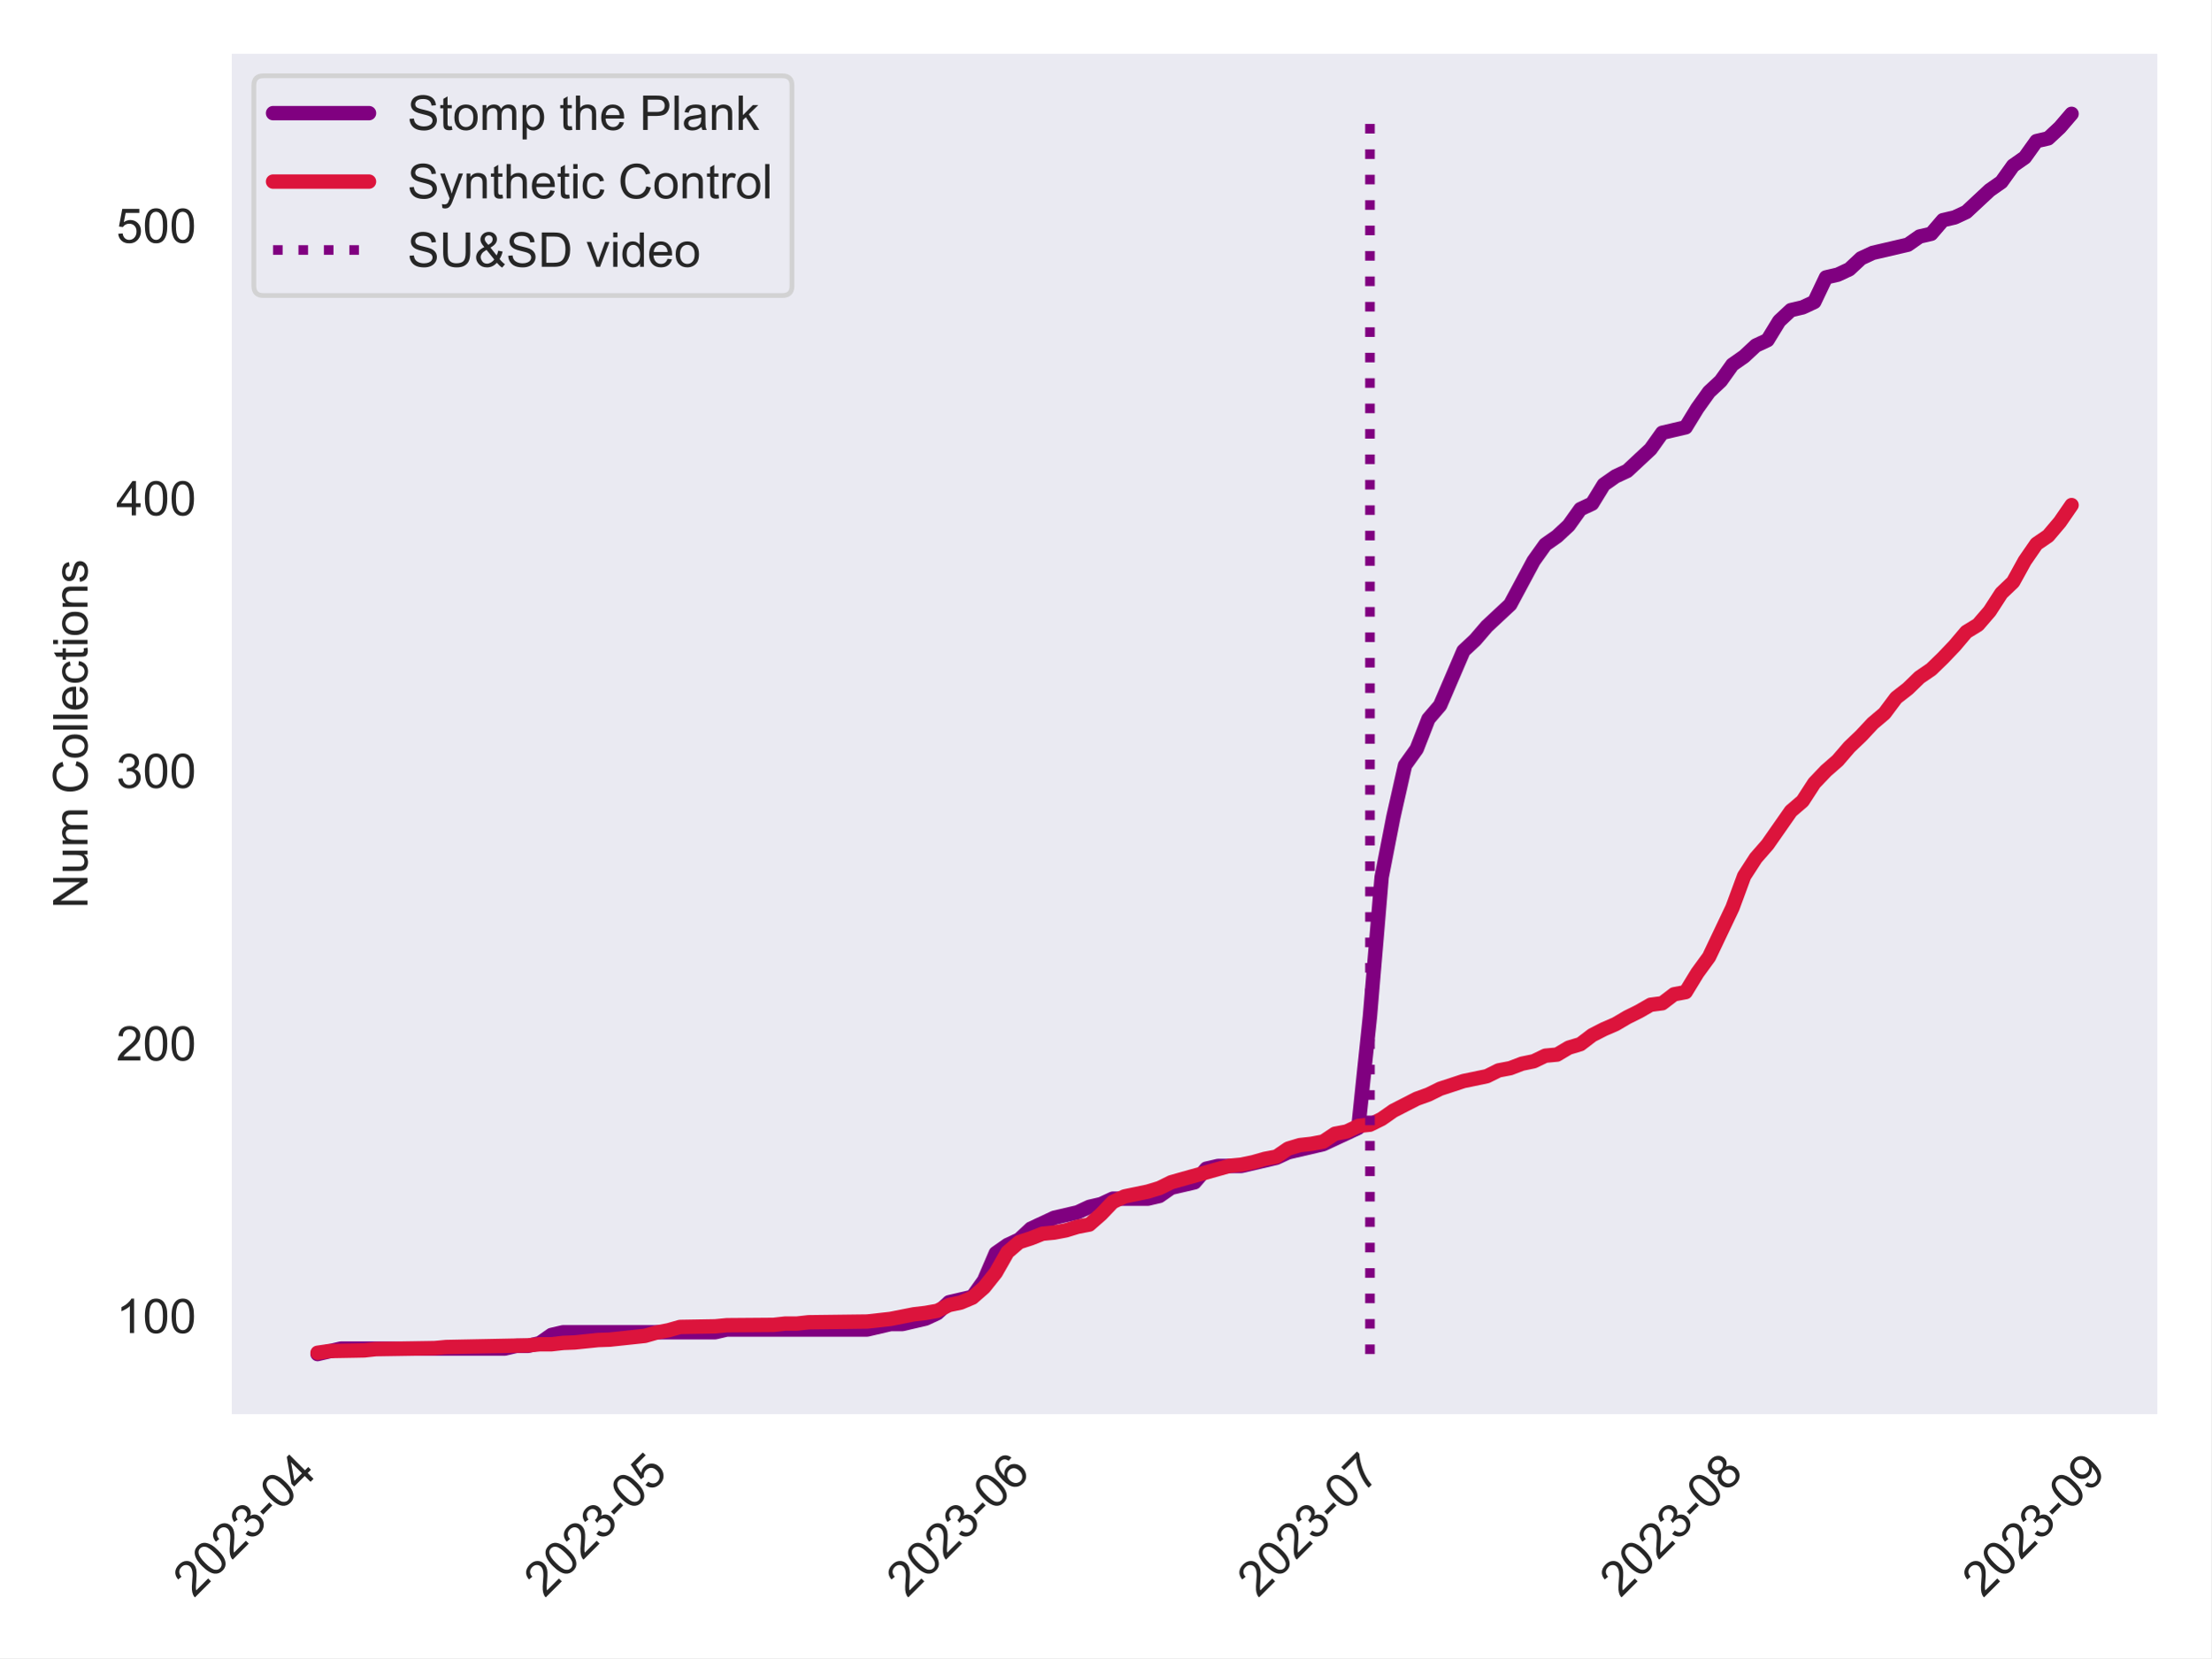
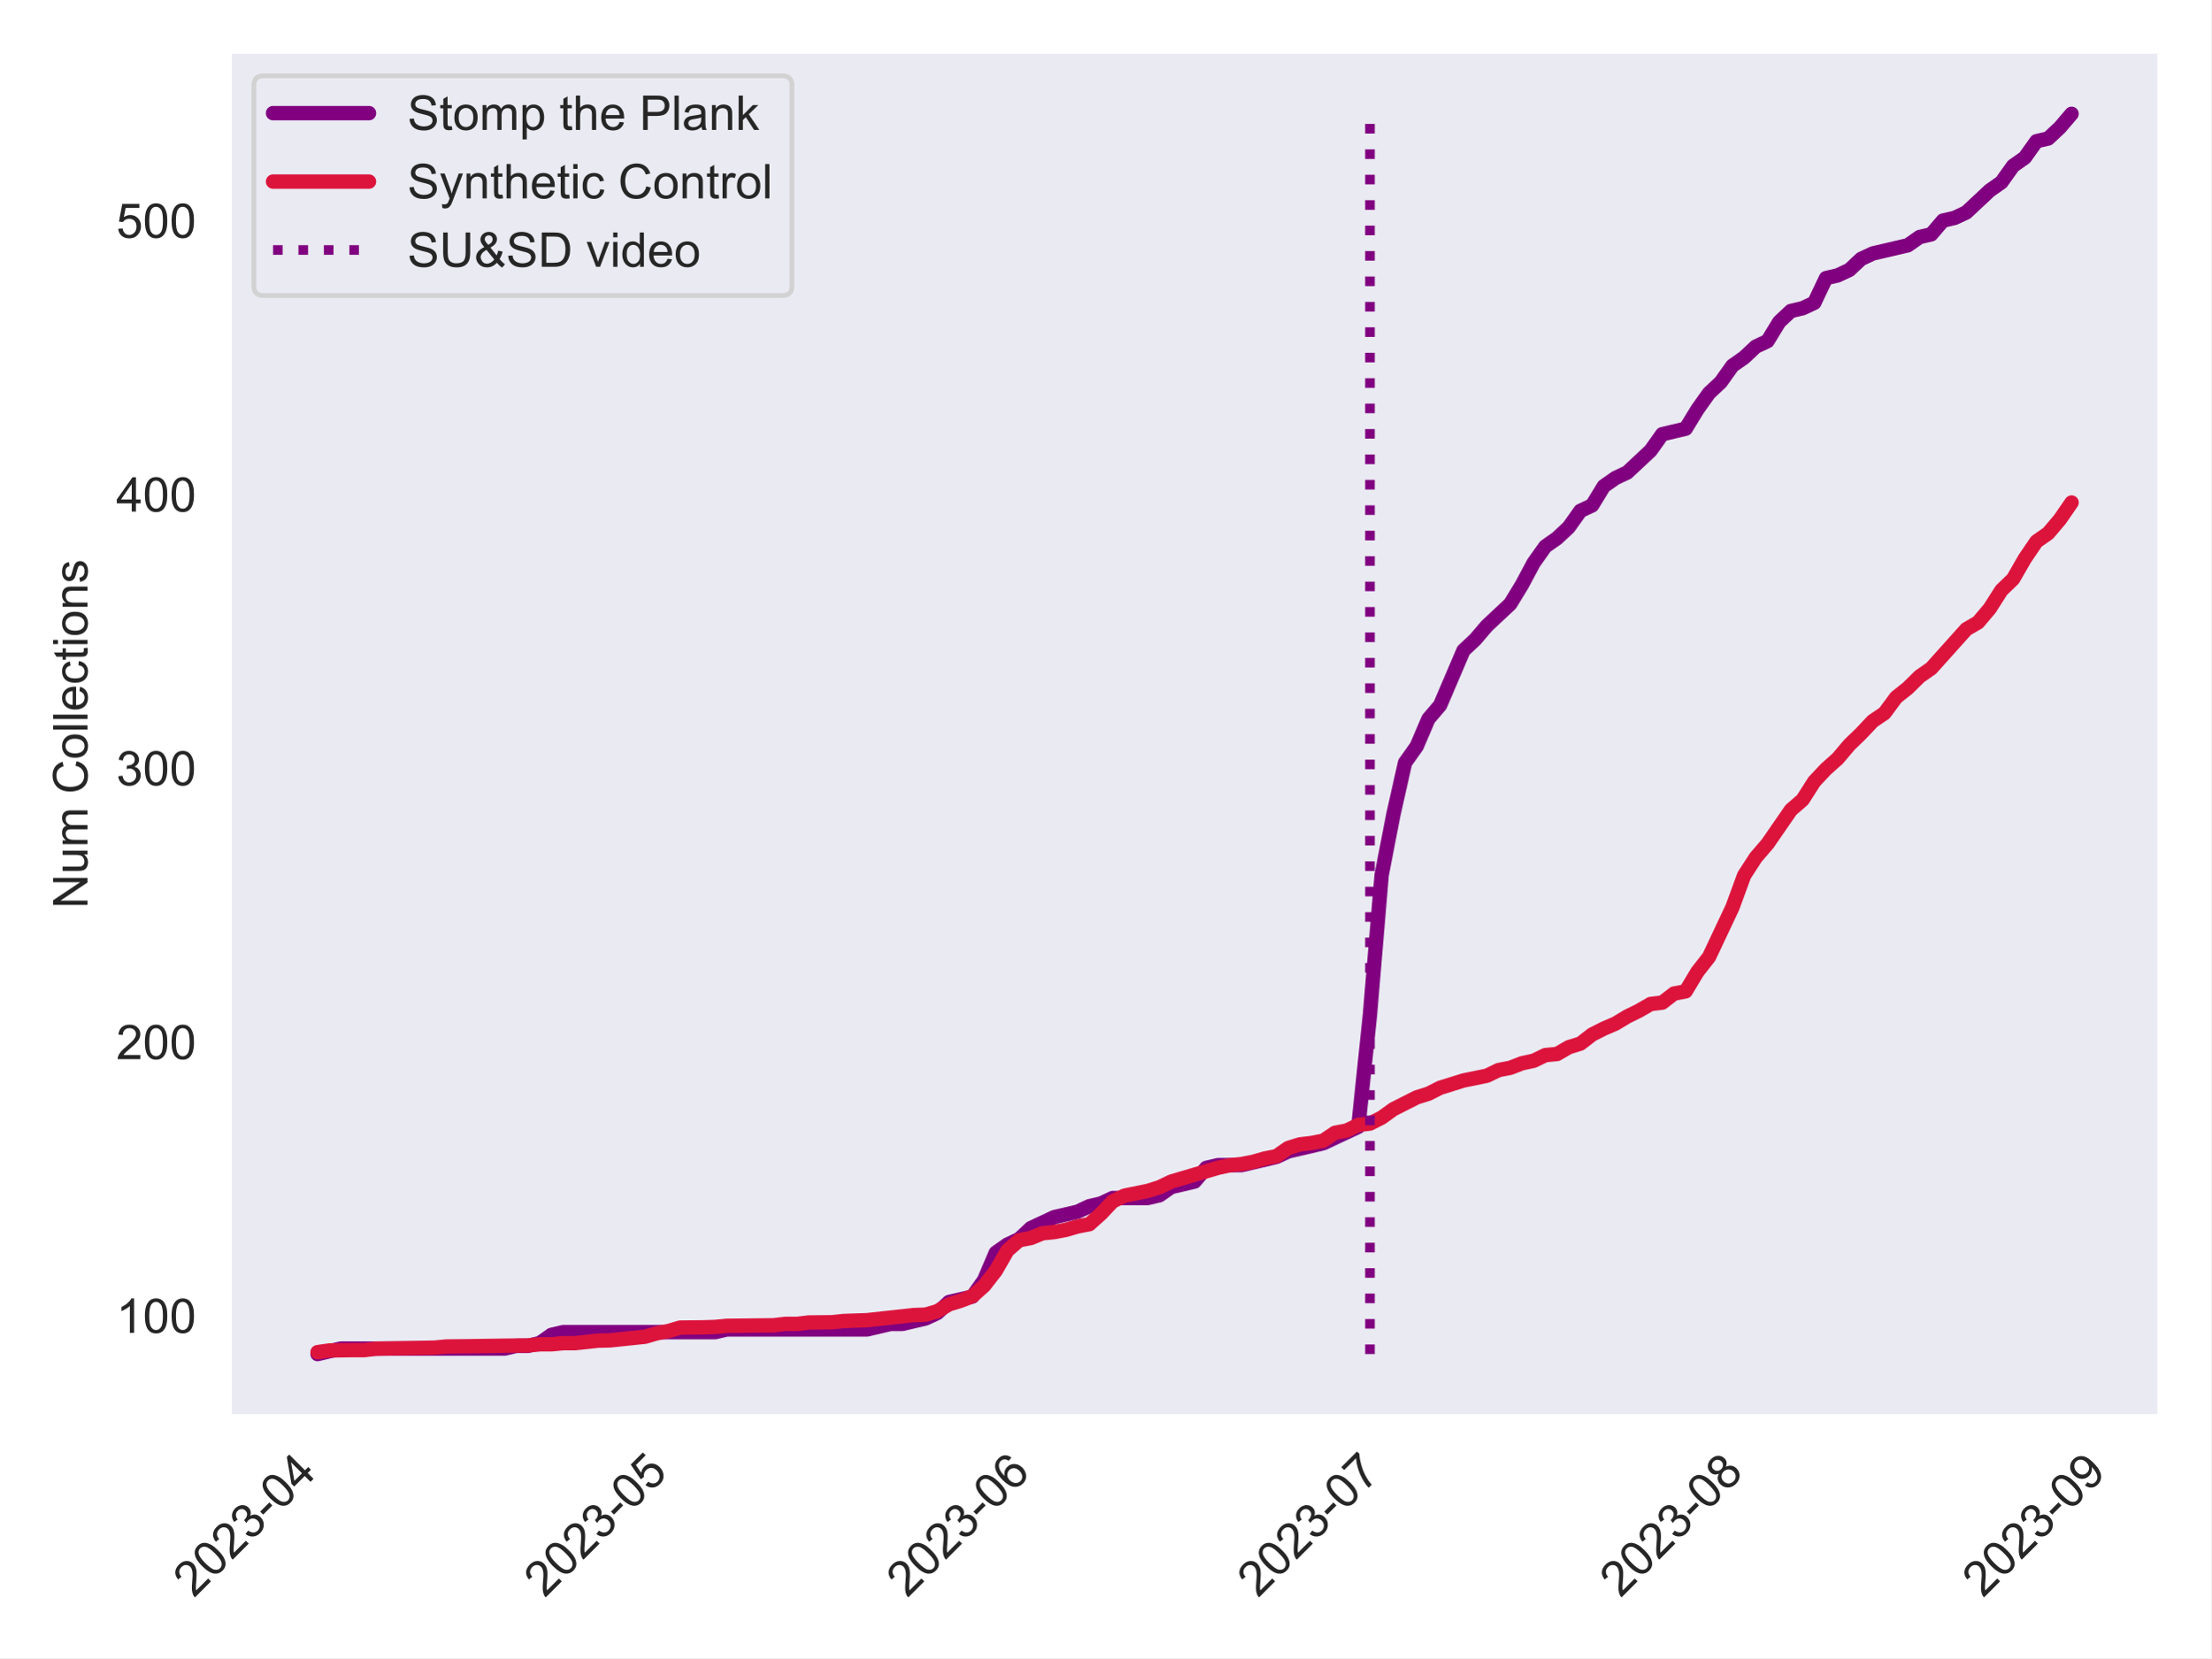
<svg xmlns="http://www.w3.org/2000/svg" xmlns:xlink="http://www.w3.org/1999/xlink" width="460.8pt" height="345.6pt" viewBox="0 0 460.8 345.6" version="1.1">
  <defs>
    <style type="text/css">*{stroke-linejoin: round; stroke-linecap: butt}</style>
  </defs>
  <g id="figure_1">
    <g id="patch_1">
      <path d="M 0 345.6  L 460.8 345.6  L 460.8 0  L 0 0  z " style="fill: #ffffff" />
    </g>
    <g id="axes_1">
      <g id="patch_2">
        <path d="M 47.9 295.153  L 450 295.153  L 450 10.8  L 47.9 10.8  z " style="fill: #eaeaf2" />
      </g>
      <g id="matplotlib.axis_1">
        <g id="xtick_1">
          <g id="text_1">
            <g style="fill: #262626" transform="translate(40.40968 333.1617) rotate(-45) scale(0.1 -0.1)">
              <defs>
                <path id="ArialMT-32" d="M 3222 541  L 3222 0  L 194 0  Q 188 203 259 391  Q 375 700 629 1000  Q 884 1300 1366 1694  Q 2113 2306 2375 2664  Q 2638 3022 2638 3341  Q 2638 3675 2398 3904  Q 2159 4134 1775 4134  Q 1369 4134 1125 3890  Q 881 3647 878 3216  L 300 3275  Q 359 3922 746 4261  Q 1134 4600 1788 4600  Q 2447 4600 2831 4234  Q 3216 3869 3216 3328  Q 3216 3053 3103 2787  Q 2991 2522 2730 2228  Q 2469 1934 1863 1422  Q 1356 997 1212 845  Q 1069 694 975 541  L 3222 541  z " transform="scale(0.015625)" />
                <path id="ArialMT-30" d="M 266 2259  Q 266 3072 433 3567  Q 600 4063 929 4331  Q 1259 4600 1759 4600  Q 2128 4600 2406 4451  Q 2684 4303 2865 4023  Q 3047 3744 3150 3342  Q 3253 2941 3253 2259  Q 3253 1453 3087 958  Q 2922 463 2592 192  Q 2263 -78 1759 -78  Q 1097 -78 719 397  Q 266 969 266 2259  z M 844 2259  Q 844 1131 1108 757  Q 1372 384 1759 384  Q 2147 384 2411 759  Q 2675 1134 2675 2259  Q 2675 3391 2411 3762  Q 2147 4134 1753 4134  Q 1366 4134 1134 3806  Q 844 3388 844 2259  z " transform="scale(0.015625)" />
                <path id="ArialMT-33" d="M 269 1209  L 831 1284  Q 928 806 1161 595  Q 1394 384 1728 384  Q 2125 384 2398 659  Q 2672 934 2672 1341  Q 2672 1728 2419 1979  Q 2166 2231 1775 2231  Q 1616 2231 1378 2169  L 1441 2663  Q 1497 2656 1531 2656  Q 1891 2656 2178 2843  Q 2466 3031 2466 3422  Q 2466 3731 2256 3934  Q 2047 4138 1716 4138  Q 1388 4138 1169 3931  Q 950 3725 888 3313  L 325 3413  Q 428 3978 793 4289  Q 1159 4600 1703 4600  Q 2078 4600 2393 4439  Q 2709 4278 2876 4000  Q 3044 3722 3044 3409  Q 3044 3113 2884 2869  Q 2725 2625 2413 2481  Q 2819 2388 3044 2092  Q 3269 1797 3269 1353  Q 3269 753 2831 336  Q 2394 -81 1725 -81  Q 1122 -81 723 278  Q 325 638 269 1209  z " transform="scale(0.015625)" />
                <path id="ArialMT-2d" d="M 203 1375  L 203 1941  L 1931 1941  L 1931 1375  L 203 1375  z " transform="scale(0.015625)" />
                <path id="ArialMT-34" d="M 2069 0  L 2069 1097  L 81 1097  L 81 1613  L 2172 4581  L 2631 4581  L 2631 1613  L 3250 1613  L 3250 1097  L 2631 1097  L 2631 0  L 2069 0  z M 2069 1613  L 2069 3678  L 634 1613  L 2069 1613  z " transform="scale(0.015625)" />
              </defs>
              <use xlink:href="#ArialMT-32" />
              <use xlink:href="#ArialMT-30" x="55.615" />
              <use xlink:href="#ArialMT-32" x="111.23" />
              <use xlink:href="#ArialMT-33" x="166.846" />
              <use xlink:href="#ArialMT-2d" x="222.461" />
              <use xlink:href="#ArialMT-30" x="255.762" />
              <use xlink:href="#ArialMT-34" x="311.377" />
            </g>
          </g>
        </g>
        <g id="xtick_2">
          <g id="text_2">
            <g style="fill: #262626" transform="translate(113.5188 333.1617) rotate(-45) scale(0.1 -0.1)">
              <defs>
                <path id="ArialMT-35" d="M 266 1200  L 856 1250  Q 922 819 1161 601  Q 1400 384 1738 384  Q 2144 384 2425 690  Q 2706 997 2706 1503  Q 2706 1984 2436 2262  Q 2166 2541 1728 2541  Q 1456 2541 1237 2417  Q 1019 2294 894 2097  L 366 2166  L 809 4519  L 3088 4519  L 3088 3981  L 1259 3981  L 1013 2750  Q 1425 3038 1878 3038  Q 2478 3038 2890 2622  Q 3303 2206 3303 1553  Q 3303 931 2941 478  Q 2500 -78 1738 -78  Q 1113 -78 717 272  Q 322 622 266 1200  z " transform="scale(0.015625)" />
              </defs>
              <use xlink:href="#ArialMT-32" />
              <use xlink:href="#ArialMT-30" x="55.615" />
              <use xlink:href="#ArialMT-32" x="111.23" />
              <use xlink:href="#ArialMT-33" x="166.846" />
              <use xlink:href="#ArialMT-2d" x="222.461" />
              <use xlink:href="#ArialMT-30" x="255.762" />
              <use xlink:href="#ArialMT-35" x="311.377" />
            </g>
          </g>
        </g>
        <g id="xtick_3">
          <g id="text_3">
            <g style="fill: #262626" transform="translate(189.0648 333.1617) rotate(-45) scale(0.1 -0.1)">
              <defs>
                <path id="ArialMT-36" d="M 3184 3459  L 2625 3416  Q 2550 3747 2413 3897  Q 2184 4138 1850 4138  Q 1581 4138 1378 3988  Q 1113 3794 959 3422  Q 806 3050 800 2363  Q 1003 2672 1297 2822  Q 1591 2972 1913 2972  Q 2475 2972 2870 2558  Q 3266 2144 3266 1488  Q 3266 1056 3080 686  Q 2894 316 2569 119  Q 2244 -78 1831 -78  Q 1128 -78 684 439  Q 241 956 241 2144  Q 241 3472 731 4075  Q 1159 4600 1884 4600  Q 2425 4600 2770 4297  Q 3116 3994 3184 3459  z M 888 1484  Q 888 1194 1011 928  Q 1134 663 1356 523  Q 1578 384 1822 384  Q 2178 384 2434 671  Q 2691 959 2691 1453  Q 2691 1928 2437 2201  Q 2184 2475 1800 2475  Q 1419 2475 1153 2201  Q 888 1928 888 1484  z " transform="scale(0.015625)" />
              </defs>
              <use xlink:href="#ArialMT-32" />
              <use xlink:href="#ArialMT-30" x="55.615" />
              <use xlink:href="#ArialMT-32" x="111.23" />
              <use xlink:href="#ArialMT-33" x="166.846" />
              <use xlink:href="#ArialMT-2d" x="222.461" />
              <use xlink:href="#ArialMT-30" x="255.762" />
              <use xlink:href="#ArialMT-36" x="311.377" />
            </g>
          </g>
        </g>
        <g id="xtick_4">
          <g id="text_4">
            <g style="fill: #262626" transform="translate(262.1739 333.1617) rotate(-45) scale(0.1 -0.1)">
              <defs>
                <path id="ArialMT-37" d="M 303 3981  L 303 4522  L 3269 4522  L 3269 4084  Q 2831 3619 2401 2847  Q 1972 2075 1738 1259  Q 1569 684 1522 0  L 944 0  Q 953 541 1156 1306  Q 1359 2072 1739 2783  Q 2119 3494 2547 3981  L 303 3981  z " transform="scale(0.015625)" />
              </defs>
              <use xlink:href="#ArialMT-32" />
              <use xlink:href="#ArialMT-30" x="55.615" />
              <use xlink:href="#ArialMT-32" x="111.23" />
              <use xlink:href="#ArialMT-33" x="166.846" />
              <use xlink:href="#ArialMT-2d" x="222.461" />
              <use xlink:href="#ArialMT-30" x="255.762" />
              <use xlink:href="#ArialMT-37" x="311.377" />
            </g>
          </g>
        </g>
        <g id="xtick_5">
          <g id="text_5">
            <g style="fill: #262626" transform="translate(337.72 333.1617) rotate(-45) scale(0.1 -0.1)">
              <defs>
                <path id="ArialMT-38" d="M 1131 2484  Q 781 2613 612 2850  Q 444 3088 444 3419  Q 444 3919 803 4259  Q 1163 4600 1759 4600  Q 2359 4600 2725 4251  Q 3091 3903 3091 3403  Q 3091 3084 2923 2848  Q 2756 2613 2416 2484  Q 2838 2347 3058 2040  Q 3278 1734 3278 1309  Q 3278 722 2862 322  Q 2447 -78 1769 -78  Q 1091 -78 675 323  Q 259 725 259 1325  Q 259 1772 486 2073  Q 713 2375 1131 2484  z M 1019 3438  Q 1019 3113 1228 2906  Q 1438 2700 1772 2700  Q 2097 2700 2305 2904  Q 2513 3109 2513 3406  Q 2513 3716 2298 3927  Q 2084 4138 1766 4138  Q 1444 4138 1231 3931  Q 1019 3725 1019 3438  z M 838 1322  Q 838 1081 952 856  Q 1066 631 1291 507  Q 1516 384 1775 384  Q 2178 384 2440 643  Q 2703 903 2703 1303  Q 2703 1709 2433 1975  Q 2163 2241 1756 2241  Q 1359 2241 1098 1978  Q 838 1716 838 1322  z " transform="scale(0.015625)" />
              </defs>
              <use xlink:href="#ArialMT-32" />
              <use xlink:href="#ArialMT-30" x="55.615" />
              <use xlink:href="#ArialMT-32" x="111.23" />
              <use xlink:href="#ArialMT-33" x="166.846" />
              <use xlink:href="#ArialMT-2d" x="222.461" />
              <use xlink:href="#ArialMT-30" x="255.762" />
              <use xlink:href="#ArialMT-38" x="311.377" />
            </g>
          </g>
        </g>
        <g id="xtick_6">
          <g id="text_6">
            <g style="fill: #262626" transform="translate(413.266 333.1617) rotate(-45) scale(0.1 -0.1)">
              <defs>
                <path id="ArialMT-39" d="M 350 1059  L 891 1109  Q 959 728 1153 556  Q 1347 384 1650 384  Q 1909 384 2104 503  Q 2300 622 2425 820  Q 2550 1019 2634 1356  Q 2719 1694 2719 2044  Q 2719 2081 2716 2156  Q 2547 1888 2255 1720  Q 1963 1553 1622 1553  Q 1053 1553 659 1965  Q 266 2378 266 3053  Q 266 3750 677 4175  Q 1088 4600 1706 4600  Q 2153 4600 2523 4359  Q 2894 4119 3086 3673  Q 3278 3228 3278 2384  Q 3278 1506 3087 986  Q 2897 466 2520 194  Q 2144 -78 1638 -78  Q 1100 -78 759 220  Q 419 519 350 1059  z M 2653 3081  Q 2653 3566 2395 3850  Q 2138 4134 1775 4134  Q 1400 4134 1122 3828  Q 844 3522 844 3034  Q 844 2597 1108 2323  Q 1372 2050 1759 2050  Q 2150 2050 2401 2323  Q 2653 2597 2653 3081  z " transform="scale(0.015625)" />
              </defs>
              <use xlink:href="#ArialMT-32" />
              <use xlink:href="#ArialMT-30" x="55.615" />
              <use xlink:href="#ArialMT-32" x="111.23" />
              <use xlink:href="#ArialMT-33" x="166.846" />
              <use xlink:href="#ArialMT-2d" x="222.461" />
              <use xlink:href="#ArialMT-30" x="255.762" />
              <use xlink:href="#ArialMT-39" x="311.377" />
            </g>
          </g>
        </g>
      </g>
      <g id="matplotlib.axis_2">
        <g id="ytick_1">
          <g id="text_7">
-             <g style="fill: #262626" transform="translate(24.21719 277.8527) scale(0.1 -0.1)">
+             <g style="fill: #262626" transform="translate(24.21719 277.8176) scale(0.1 -0.1)">
              <defs>
                <path id="ArialMT-31" d="M 2384 0  L 1822 0  L 1822 3584  Q 1619 3391 1289 3197  Q 959 3003 697 2906  L 697 3450  Q 1169 3672 1522 3987  Q 1875 4303 2022 4600  L 2384 4600  L 2384 0  z " transform="scale(0.015625)" />
              </defs>
              <use xlink:href="#ArialMT-31" />
              <use xlink:href="#ArialMT-30" x="55.615" />
              <use xlink:href="#ArialMT-30" x="111.23" />
            </g>
          </g>
        </g>
        <g id="ytick_2">
          <g id="text_8">
-             <g style="fill: #262626" transform="translate(24.21719 221.039) scale(0.1 -0.1)">
+             <g style="fill: #262626" transform="translate(24.21719 220.753) scale(0.1 -0.1)">
              <use xlink:href="#ArialMT-32" />
              <use xlink:href="#ArialMT-30" x="55.615" />
              <use xlink:href="#ArialMT-30" x="111.23" />
            </g>
          </g>
        </g>
        <g id="ytick_3">
          <g id="text_9">
-             <g style="fill: #262626" transform="translate(24.21719 164.2252) scale(0.1 -0.1)">
+             <g style="fill: #262626" transform="translate(24.21719 163.6884) scale(0.1 -0.1)">
              <use xlink:href="#ArialMT-33" />
              <use xlink:href="#ArialMT-30" x="55.615" />
              <use xlink:href="#ArialMT-30" x="111.23" />
            </g>
          </g>
        </g>
        <g id="ytick_4">
          <g id="text_10">
-             <g style="fill: #262626" transform="translate(24.21719 107.4114) scale(0.1 -0.1)">
+             <g style="fill: #262626" transform="translate(24.21719 106.6238) scale(0.1 -0.1)">
              <use xlink:href="#ArialMT-34" />
              <use xlink:href="#ArialMT-30" x="55.615" />
              <use xlink:href="#ArialMT-30" x="111.23" />
            </g>
          </g>
        </g>
        <g id="ytick_5">
          <g id="text_11">
-             <g style="fill: #262626" transform="translate(24.21719 50.59768) scale(0.1 -0.1)">
+             <g style="fill: #262626" transform="translate(24.21719 49.55923) scale(0.1 -0.1)">
              <use xlink:href="#ArialMT-35" />
              <use xlink:href="#ArialMT-30" x="55.615" />
              <use xlink:href="#ArialMT-30" x="111.23" />
            </g>
          </g>
        </g>
        <g id="text_12">
          <g style="fill: #262626" transform="translate(18.22969 189.3764) rotate(-90) scale(0.1 -0.1)">
            <defs>
              <path id="ArialMT-4e" d="M 488 0  L 488 4581  L 1109 4581  L 3516 984  L 3516 4581  L 4097 4581  L 4097 0  L 3475 0  L 1069 3600  L 1069 0  L 488 0  z " transform="scale(0.015625)" />
              <path id="ArialMT-75" d="M 2597 0  L 2597 488  Q 2209 -75 1544 -75  Q 1250 -75 995 37  Q 741 150 617 320  Q 494 491 444 738  Q 409 903 409 1263  L 409 3319  L 972 3319  L 972 1478  Q 972 1038 1006 884  Q 1059 663 1231 536  Q 1403 409 1656 409  Q 1909 409 2131 539  Q 2353 669 2445 892  Q 2538 1116 2538 1541  L 2538 3319  L 3100 3319  L 3100 0  L 2597 0  z " transform="scale(0.015625)" />
              <path id="ArialMT-6d" d="M 422 0  L 422 3319  L 925 3319  L 925 2853  Q 1081 3097 1340 3245  Q 1600 3394 1931 3394  Q 2300 3394 2536 3241  Q 2772 3088 2869 2813  Q 3263 3394 3894 3394  Q 4388 3394 4653 3120  Q 4919 2847 4919 2278  L 4919 0  L 4359 0  L 4359 2091  Q 4359 2428 4304 2576  Q 4250 2725 4106 2815  Q 3963 2906 3769 2906  Q 3419 2906 3187 2673  Q 2956 2441 2956 1928  L 2956 0  L 2394 0  L 2394 2156  Q 2394 2531 2256 2718  Q 2119 2906 1806 2906  Q 1569 2906 1367 2781  Q 1166 2656 1075 2415  Q 984 2175 984 1722  L 984 0  L 422 0  z " transform="scale(0.015625)" />
              <path id="ArialMT-20" transform="scale(0.015625)" />
              <path id="ArialMT-43" d="M 3763 1606  L 4369 1453  Q 4178 706 3683 314  Q 3188 -78 2472 -78  Q 1731 -78 1267 223  Q 803 525 561 1097  Q 319 1669 319 2325  Q 319 3041 592 3573  Q 866 4106 1370 4382  Q 1875 4659 2481 4659  Q 3169 4659 3637 4309  Q 4106 3959 4291 3325  L 3694 3184  Q 3534 3684 3231 3912  Q 2928 4141 2469 4141  Q 1941 4141 1586 3887  Q 1231 3634 1087 3207  Q 944 2781 944 2328  Q 944 1744 1114 1308  Q 1284 872 1643 656  Q 2003 441 2422 441  Q 2931 441 3284 734  Q 3638 1028 3763 1606  z " transform="scale(0.015625)" />
              <path id="ArialMT-6f" d="M 213 1659  Q 213 2581 725 3025  Q 1153 3394 1769 3394  Q 2453 3394 2887 2945  Q 3322 2497 3322 1706  Q 3322 1066 3130 698  Q 2938 331 2570 128  Q 2203 -75 1769 -75  Q 1072 -75 642 372  Q 213 819 213 1659  z M 791 1659  Q 791 1022 1069 705  Q 1347 388 1769 388  Q 2188 388 2466 706  Q 2744 1025 2744 1678  Q 2744 2294 2464 2611  Q 2184 2928 1769 2928  Q 1347 2928 1069 2612  Q 791 2297 791 1659  z " transform="scale(0.015625)" />
              <path id="ArialMT-6c" d="M 409 0  L 409 4581  L 972 4581  L 972 0  L 409 0  z " transform="scale(0.015625)" />
              <path id="ArialMT-65" d="M 2694 1069  L 3275 997  Q 3138 488 2766 206  Q 2394 -75 1816 -75  Q 1088 -75 661 373  Q 234 822 234 1631  Q 234 2469 665 2931  Q 1097 3394 1784 3394  Q 2450 3394 2872 2941  Q 3294 2488 3294 1666  Q 3294 1616 3291 1516  L 816 1516  Q 847 969 1125 678  Q 1403 388 1819 388  Q 2128 388 2347 550  Q 2566 713 2694 1069  z M 847 1978  L 2700 1978  Q 2663 2397 2488 2606  Q 2219 2931 1791 2931  Q 1403 2931 1139 2672  Q 875 2413 847 1978  z " transform="scale(0.015625)" />
              <path id="ArialMT-63" d="M 2588 1216  L 3141 1144  Q 3050 572 2676 248  Q 2303 -75 1759 -75  Q 1078 -75 664 370  Q 250 816 250 1647  Q 250 2184 428 2587  Q 606 2991 970 3192  Q 1334 3394 1763 3394  Q 2303 3394 2647 3120  Q 2991 2847 3088 2344  L 2541 2259  Q 2463 2594 2264 2762  Q 2066 2931 1784 2931  Q 1359 2931 1093 2626  Q 828 2322 828 1663  Q 828 994 1084 691  Q 1341 388 1753 388  Q 2084 388 2306 591  Q 2528 794 2588 1216  z " transform="scale(0.015625)" />
              <path id="ArialMT-74" d="M 1650 503  L 1731 6  Q 1494 -44 1306 -44  Q 1000 -44 831 53  Q 663 150 594 308  Q 525 466 525 972  L 525 2881  L 113 2881  L 113 3319  L 525 3319  L 525 4141  L 1084 4478  L 1084 3319  L 1650 3319  L 1650 2881  L 1084 2881  L 1084 941  Q 1084 700 1114 631  Q 1144 563 1211 522  Q 1278 481 1403 481  Q 1497 481 1650 503  z " transform="scale(0.015625)" />
              <path id="ArialMT-69" d="M 425 3934  L 425 4581  L 988 4581  L 988 3934  L 425 3934  z M 425 0  L 425 3319  L 988 3319  L 988 0  L 425 0  z " transform="scale(0.015625)" />
              <path id="ArialMT-6e" d="M 422 0  L 422 3319  L 928 3319  L 928 2847  Q 1294 3394 1984 3394  Q 2284 3394 2536 3286  Q 2788 3178 2913 3003  Q 3038 2828 3088 2588  Q 3119 2431 3119 2041  L 3119 0  L 2556 0  L 2556 2019  Q 2556 2363 2490 2533  Q 2425 2703 2258 2804  Q 2091 2906 1866 2906  Q 1506 2906 1245 2678  Q 984 2450 984 1813  L 984 0  L 422 0  z " transform="scale(0.015625)" />
              <path id="ArialMT-73" d="M 197 991  L 753 1078  Q 800 744 1014 566  Q 1228 388 1613 388  Q 2000 388 2187 545  Q 2375 703 2375 916  Q 2375 1106 2209 1216  Q 2094 1291 1634 1406  Q 1016 1563 777 1677  Q 538 1791 414 1992  Q 291 2194 291 2438  Q 291 2659 392 2848  Q 494 3038 669 3163  Q 800 3259 1026 3326  Q 1253 3394 1513 3394  Q 1903 3394 2198 3281  Q 2494 3169 2634 2976  Q 2775 2784 2828 2463  L 2278 2388  Q 2241 2644 2061 2787  Q 1881 2931 1553 2931  Q 1166 2931 1000 2803  Q 834 2675 834 2503  Q 834 2394 903 2306  Q 972 2216 1119 2156  Q 1203 2125 1616 2013  Q 2213 1853 2448 1751  Q 2684 1650 2818 1456  Q 2953 1263 2953 975  Q 2953 694 2789 445  Q 2625 197 2315 61  Q 2006 -75 1616 -75  Q 969 -75 630 194  Q 291 463 197 991  z " transform="scale(0.015625)" />
            </defs>
            <use xlink:href="#ArialMT-4e" />
            <use xlink:href="#ArialMT-75" x="72.217" />
            <use xlink:href="#ArialMT-6d" x="127.832" />
            <use xlink:href="#ArialMT-20" x="211.133" />
            <use xlink:href="#ArialMT-43" x="238.916" />
            <use xlink:href="#ArialMT-6f" x="311.133" />
            <use xlink:href="#ArialMT-6c" x="366.748" />
            <use xlink:href="#ArialMT-6c" x="388.965" />
            <use xlink:href="#ArialMT-65" x="411.182" />
            <use xlink:href="#ArialMT-63" x="466.797" />
            <use xlink:href="#ArialMT-74" x="516.797" />
            <use xlink:href="#ArialMT-69" x="544.58" />
            <use xlink:href="#ArialMT-6f" x="566.797" />
            <use xlink:href="#ArialMT-6e" x="622.412" />
            <use xlink:href="#ArialMT-73" x="678.027" />
          </g>
        </g>
      </g>
      <g id="PolyCollection_1" />
      <g id="PolyCollection_2" />
      <g id="line2d_1">
-         <path d="M 66.177 282.228  L 71.051 281.091  L 105.169 281.091  L 107.606 280.523  L 110.043 280.523  L 112.48 279.955  L 114.917 278.251  L 117.354 277.683  L 149.034 277.683  L 151.471 277.115  L 180.715 277.115  L 185.589 275.978  L 188.026 275.978  L 192.9 274.842  L 195.337 273.706  L 197.774 271.433  L 202.648 270.297  L 205.085 266.888  L 207.522 261.207  L 209.958 259.502  L 212.395 258.366  L 214.832 256.093  L 219.706 253.821  L 224.58 252.685  L 227.017 251.548  L 229.454 250.98  L 231.891 249.844  L 239.202 249.844  L 241.639 249.276  L 244.076 247.571  L 248.95 246.435  L 251.387 243.594  L 253.824 243.026  L 258.698 243.026  L 266.009 241.322  L 268.446 240.186  L 275.757 238.481  L 283.068 235.072  L 285.505 211.779  L 287.942 182.804  L 290.378 170.305  L 292.815 159.51  L 295.252 156.101  L 297.689 149.852  L 300.126 147.011  L 305 135.648  L 307.437 133.376  L 309.874 130.535  L 314.748 125.99  L 319.622 116.9  L 322.059 113.491  L 324.496 111.786  L 326.933 109.514  L 329.37 106.105  L 331.807 104.969  L 334.244 100.992  L 336.681 99.287  L 339.118 98.151  L 343.992 93.606  L 346.429 90.197  L 351.303 89.061  L 353.74 85.084  L 356.177 81.675  L 358.614 79.403  L 361.051 75.994  L 363.488 74.289  L 365.925 72.017  L 368.362 70.881  L 370.798 66.904  L 373.235 64.631  L 375.672 64.063  L 378.109 62.927  L 380.546 57.813  L 382.983 57.245  L 385.42 56.109  L 387.857 53.836  L 390.294 52.7  L 397.605 50.996  L 400.042 49.291  L 402.479 48.723  L 404.916 45.882  L 407.353 45.314  L 409.79 44.178  L 414.664 39.633  L 417.101 37.929  L 419.538 34.52  L 421.975 32.815  L 424.412 29.407  L 426.849 28.838  L 429.286 26.566  L 431.723 23.725  L 431.723 23.725  " clip-path="url(#pa761895102)" style="fill: none; stroke: #800080; stroke-width: 3; stroke-linecap: round" />
+         <path d="M 66.177 282.228  L 71.051 281.086  L 105.169 281.086  L 107.606 280.516  L 110.043 280.516  L 112.48 279.945  L 114.917 278.233  L 117.354 277.663  L 149.034 277.663  L 151.471 277.092  L 180.715 277.092  L 185.589 275.951  L 188.026 275.951  L 192.9 274.809  L 195.337 273.668  L 197.774 271.385  L 202.648 270.244  L 205.085 266.82  L 207.522 261.114  L 209.958 259.402  L 212.395 258.261  L 214.832 255.978  L 219.706 253.695  L 224.58 252.554  L 227.017 251.413  L 229.454 250.842  L 231.891 249.701  L 239.202 249.701  L 241.639 249.13  L 244.076 247.418  L 248.95 246.277  L 251.387 243.424  L 253.824 242.853  L 258.698 242.853  L 266.009 241.141  L 268.446 240  L 275.757 238.288  L 283.068 234.864  L 285.505 211.468  L 287.942 182.365  L 290.378 169.81  L 292.815 158.968  L 295.252 155.544  L 297.689 149.838  L 300.126 146.985  L 305 135.572  L 307.437 133.289  L 309.874 130.436  L 314.748 125.871  L 317.185 121.876  L 319.622 117.311  L 322.059 113.887  L 324.496 112.175  L 326.933 109.893  L 329.37 106.469  L 331.807 105.328  L 334.244 101.333  L 336.681 99.621  L 339.118 98.48  L 343.992 93.915  L 346.429 90.491  L 351.303 89.349  L 353.74 85.355  L 356.177 81.931  L 358.614 79.648  L 361.051 76.225  L 363.488 74.513  L 365.925 72.23  L 368.362 71.089  L 370.798 67.094  L 373.235 64.812  L 375.672 64.241  L 378.109 63.1  L 380.546 57.964  L 382.983 57.393  L 385.42 56.252  L 387.857 53.969  L 390.294 52.828  L 397.605 51.116  L 400.042 49.404  L 402.479 48.834  L 404.916 45.98  L 407.353 45.41  L 409.79 44.268  L 414.664 39.703  L 417.101 37.991  L 419.538 34.567  L 421.975 32.855  L 424.412 29.432  L 426.849 28.861  L 429.286 26.578  L 431.723 23.725  L 431.723 23.725  " clip-path="url(#p0c57057116)" style="fill: none; stroke: #800080; stroke-width: 3; stroke-linecap: round" />
      </g>
      <g id="line2d_2">
-         <path d="M 66.177 281.961  L 68.614 281.604  L 73.488 281.518  L 75.925 281.47  L 78.362 281.199  L 90.547 280.998  L 92.984 280.765  L 110.043 280.421  L 112.48 280.189  L 114.917 280.189  L 117.354 279.909  L 119.791 279.813  L 124.665 279.31  L 127.102 279.224  L 134.412 278.44  L 136.849 277.742  L 139.286 277.277  L 141.723 276.579  L 149.034 276.455  L 151.471 276.222  L 161.219 276.146  L 163.656 275.875  L 166.093 275.875  L 168.53 275.604  L 180.715 275.451  L 185.589 274.909  L 190.463 273.944  L 192.9 273.656  L 195.337 273.222  L 197.774 272.012  L 200.211 271.499  L 202.648 270.474  L 205.085 268.342  L 207.522 265.28  L 209.958 260.999  L 212.395 258.905  L 214.832 258.113  L 217.269 257.144  L 219.706 256.911  L 222.143 256.446  L 224.58 255.701  L 227.017 255.236  L 229.454 253.104  L 231.891 250.546  L 234.328 249.383  L 239.202 248.366  L 241.639 247.63  L 244.076 246.42  L 256.261 242.992  L 258.698 242.759  L 261.135 242.247  L 263.572 241.549  L 266.009 241.084  L 268.446 239.417  L 270.883 238.681  L 273.32 238.41  L 275.757 237.945  L 278.194 236.317  L 280.631 235.852  L 283.068 234.689  L 285.505 234.418  L 287.942 233.217  L 290.378 231.512  L 295.252 229.014  L 297.689 228.136  L 300.126 226.934  L 305 225.329  L 309.874 224.313  L 312.311 223.102  L 314.748 222.637  L 317.185 221.707  L 319.622 221.203  L 322.059 220.04  L 324.496 219.808  L 326.933 218.365  L 329.37 217.629  L 331.807 215.768  L 334.244 214.519  L 336.681 213.464  L 339.118 212.031  L 341.555 210.82  L 343.992 209.424  L 346.429 209.106  L 348.866 207.245  L 351.303 206.78  L 353.74 202.788  L 356.177 199.446  L 361.051 189.196  L 363.488 182.598  L 365.925 178.829  L 368.362 176.038  L 373.235 169.06  L 375.672 166.967  L 378.109 163.207  L 380.546 160.649  L 382.983 158.517  L 385.42 155.688  L 387.857 153.362  L 390.294 150.756  L 392.731 148.693  L 395.168 145.437  L 397.605 143.538  L 400.042 141.174  L 402.479 139.507  L 404.916 137.143  L 407.353 134.585  L 409.79 131.708  L 412.227 130.217  L 414.664 127.388  L 417.101 123.628  L 419.538 121.302  L 421.975 116.883  L 424.412 113.356  L 426.849 111.69  L 429.286 108.813  L 431.723 105.277  L 431.723 105.277  " clip-path="url(#pa761895102)" style="fill: none; stroke: #dc143c; stroke-width: 3; stroke-linecap: round" />
+         <path d="M 66.177 281.83  L 68.614 281.482  L 73.488 281.406  L 75.925 281.406  L 78.362 281.115  L 90.547 280.891  L 92.984 280.655  L 97.858 280.599  L 105.169 280.487  L 110.043 280.431  L 112.48 280.196  L 114.917 280.196  L 117.354 279.961  L 119.791 279.961  L 124.665 279.434  L 127.102 279.378  L 134.412 278.616  L 136.849 277.91  L 139.286 277.439  L 141.723 276.713  L 146.597 276.657  L 149.034 276.581  L 151.471 276.346  L 156.345 276.29  L 161.219 276.234  L 163.656 275.943  L 166.093 275.943  L 168.53 275.651  L 173.404 275.595  L 175.841 275.336  L 180.715 275.168  L 190.463 274.095  L 192.9 274.018  L 195.337 273.3  L 197.774 271.864  L 200.211 271.114  L 202.648 270.173  L 205.085 267.999  L 207.522 264.864  L 209.958 260.628  L 212.395 258.51  L 214.832 258.039  L 217.269 257.042  L 219.706 256.807  L 222.143 256.336  L 224.58 255.63  L 227.017 255.16  L 229.454 252.986  L 231.891 250.397  L 234.328 249.221  L 239.202 248.223  L 241.639 247.461  L 244.076 246.285  L 253.824 243.405  L 256.261 242.878  L 258.698 242.643  L 261.135 242.172  L 263.572 241.466  L 266.009 240.996  L 268.446 239.292  L 270.883 238.53  L 273.32 238.239  L 275.757 237.768  L 278.194 236.121  L 280.631 235.651  L 283.068 234.474  L 285.505 234.183  L 287.942 232.95  L 290.378 231.191  L 295.252 228.725  L 297.689 227.963  L 300.126 226.731  L 305 225.207  L 309.874 224.21  L 312.311 223.033  L 314.748 222.562  L 317.185 221.621  L 319.622 221.094  L 322.059 219.918  L 324.496 219.683  L 326.933 218.271  L 329.37 217.509  L 331.807 215.626  L 334.244 214.393  L 336.681 213.34  L 339.118 211.872  L 341.555 210.676  L 343.992 209.264  L 346.429 208.972  L 348.866 207.09  L 351.303 206.619  L 353.74 202.563  L 356.177 199.447  L 361.051 189.105  L 363.488 182.46  L 365.925 178.695  L 368.362 175.871  L 373.235 168.811  L 375.672 166.693  L 378.109 162.872  L 380.546 160.284  L 382.983 158.11  L 385.42 155.23  L 387.857 152.877  L 390.294 150.288  L 392.731 148.641  L 395.168 145.346  L 397.605 143.408  L 400.042 140.999  L 402.479 139.295  L 409.79 131.139  L 412.227 129.727  L 414.664 126.847  L 417.101 123.026  L 419.538 120.672  L 421.975 116.437  L 424.412 112.851  L 426.849 111.148  L 429.286 108.268  L 431.723 104.738  L 431.723 104.738  " clip-path="url(#p0c57057116)" style="fill: none; stroke: #dc143c; stroke-width: 3; stroke-linecap: round" />
      </g>
      <g id="LineCollection_1">
-         <path d="M 285.505 282.228  L 285.505 23.725  " clip-path="url(#pa761895102)" style="fill: none; stroke-dasharray: 2,3.3; stroke-dashoffset: 0; stroke: #800080; stroke-width: 2" />
+         <path d="M 285.505 282.228  L 285.505 23.725  " clip-path="url(#p0c57057116)" style="fill: none; stroke-dasharray: 2,3.3; stroke-dashoffset: 0; stroke: #800080; stroke-width: 2" />
      </g>
      <g id="patch_3">
        <path d="M 47.9 295.153  L 47.9 10.8  " style="fill: none; stroke: #ffffff; stroke-width: 0.8; stroke-linejoin: miter; stroke-linecap: square" />
      </g>
      <g id="patch_4">
        <path d="M 450 295.153  L 450 10.8  " style="fill: none; stroke: #ffffff; stroke-width: 0.8; stroke-linejoin: miter; stroke-linecap: square" />
      </g>
      <g id="patch_5">
        <path d="M 47.9 295.153  L 450 295.153  " style="fill: none; stroke: #ffffff; stroke-width: 0.8; stroke-linejoin: miter; stroke-linecap: square" />
      </g>
      <g id="patch_6">
        <path d="M 47.9 10.8  L 450 10.8  " style="fill: none; stroke: #ffffff; stroke-width: 0.8; stroke-linejoin: miter; stroke-linecap: square" />
      </g>
      <g id="legend_1">
        <g id="patch_7">
          <path d="M 54.9 61.597  L 163.044 61.597  Q 165.044 61.597 165.044 59.597  L 165.044 17.8  Q 165.044 15.8 163.044 15.8  L 54.9 15.8  Q 52.9 15.8 52.9 17.8  L 52.9 59.597  Q 52.9 61.597 54.9 61.597  z " style="fill: #eaeaf2; opacity: 0.8; stroke: #cccccc; stroke-linejoin: miter" />
        </g>
        <g id="line2d_3">
          <path d="M 56.9 23.58  L 66.9 23.58  L 76.9 23.58  " style="fill: none; stroke: #800080; stroke-width: 3; stroke-linecap: round" />
        </g>
        <g id="text_13">
          <g style="fill: #262626" transform="translate(84.9 27.07969) scale(0.1 -0.1)">
            <defs>
              <path id="ArialMT-53" d="M 288 1472  L 859 1522  Q 900 1178 1048 958  Q 1197 738 1509 602  Q 1822 466 2213 466  Q 2559 466 2825 569  Q 3091 672 3220 851  Q 3350 1031 3350 1244  Q 3350 1459 3225 1620  Q 3100 1781 2813 1891  Q 2628 1963 1997 2114  Q 1366 2266 1113 2400  Q 784 2572 623 2826  Q 463 3081 463 3397  Q 463 3744 659 4045  Q 856 4347 1234 4503  Q 1613 4659 2075 4659  Q 2584 4659 2973 4495  Q 3363 4331 3572 4012  Q 3781 3694 3797 3291  L 3216 3247  Q 3169 3681 2898 3903  Q 2628 4125 2100 4125  Q 1550 4125 1298 3923  Q 1047 3722 1047 3438  Q 1047 3191 1225 3031  Q 1400 2872 2139 2705  Q 2878 2538 3153 2413  Q 3553 2228 3743 1945  Q 3934 1663 3934 1294  Q 3934 928 3725 604  Q 3516 281 3123 101  Q 2731 -78 2241 -78  Q 1619 -78 1198 103  Q 778 284 539 648  Q 300 1013 288 1472  z " transform="scale(0.015625)" />
              <path id="ArialMT-70" d="M 422 -1272  L 422 3319  L 934 3319  L 934 2888  Q 1116 3141 1344 3267  Q 1572 3394 1897 3394  Q 2322 3394 2647 3175  Q 2972 2956 3137 2557  Q 3303 2159 3303 1684  Q 3303 1175 3120 767  Q 2938 359 2589 142  Q 2241 -75 1856 -75  Q 1575 -75 1351 44  Q 1128 163 984 344  L 984 -1272  L 422 -1272  z M 931 1641  Q 931 1000 1190 694  Q 1450 388 1819 388  Q 2194 388 2461 705  Q 2728 1022 2728 1688  Q 2728 2322 2467 2637  Q 2206 2953 1844 2953  Q 1484 2953 1207 2617  Q 931 2281 931 1641  z " transform="scale(0.015625)" />
              <path id="ArialMT-68" d="M 422 0  L 422 4581  L 984 4581  L 984 2938  Q 1378 3394 1978 3394  Q 2347 3394 2619 3248  Q 2891 3103 3008 2847  Q 3125 2591 3125 2103  L 3125 0  L 2563 0  L 2563 2103  Q 2563 2525 2380 2717  Q 2197 2909 1863 2909  Q 1613 2909 1392 2779  Q 1172 2650 1078 2428  Q 984 2206 984 1816  L 984 0  L 422 0  z " transform="scale(0.015625)" />
              <path id="ArialMT-50" d="M 494 0  L 494 4581  L 2222 4581  Q 2678 4581 2919 4538  Q 3256 4481 3484 4323  Q 3713 4166 3852 3881  Q 3991 3597 3991 3256  Q 3991 2672 3619 2267  Q 3247 1863 2275 1863  L 1100 1863  L 1100 0  L 494 0  z M 1100 2403  L 2284 2403  Q 2872 2403 3119 2622  Q 3366 2841 3366 3238  Q 3366 3525 3220 3729  Q 3075 3934 2838 4000  Q 2684 4041 2272 4041  L 1100 4041  L 1100 2403  z " transform="scale(0.015625)" />
              <path id="ArialMT-61" d="M 2588 409  Q 2275 144 1986 34  Q 1697 -75 1366 -75  Q 819 -75 525 192  Q 231 459 231 875  Q 231 1119 342 1320  Q 453 1522 633 1644  Q 813 1766 1038 1828  Q 1203 1872 1538 1913  Q 2219 1994 2541 2106  Q 2544 2222 2544 2253  Q 2544 2597 2384 2738  Q 2169 2928 1744 2928  Q 1347 2928 1158 2789  Q 969 2650 878 2297  L 328 2372  Q 403 2725 575 2942  Q 747 3159 1072 3276  Q 1397 3394 1825 3394  Q 2250 3394 2515 3294  Q 2781 3194 2906 3042  Q 3031 2891 3081 2659  Q 3109 2516 3109 2141  L 3109 1391  Q 3109 606 3145 398  Q 3181 191 3288 0  L 2700 0  Q 2613 175 2588 409  z M 2541 1666  Q 2234 1541 1622 1453  Q 1275 1403 1131 1340  Q 988 1278 909 1158  Q 831 1038 831 891  Q 831 666 1001 516  Q 1172 366 1500 366  Q 1825 366 2078 508  Q 2331 650 2450 897  Q 2541 1088 2541 1459  L 2541 1666  z " transform="scale(0.015625)" />
              <path id="ArialMT-6b" d="M 425 0  L 425 4581  L 988 4581  L 988 1969  L 2319 3319  L 3047 3319  L 1778 2088  L 3175 0  L 2481 0  L 1384 1697  L 988 1316  L 988 0  L 425 0  z " transform="scale(0.015625)" />
            </defs>
            <use xlink:href="#ArialMT-53" />
            <use xlink:href="#ArialMT-74" x="66.699" />
            <use xlink:href="#ArialMT-6f" x="94.482" />
            <use xlink:href="#ArialMT-6d" x="150.098" />
            <use xlink:href="#ArialMT-70" x="233.398" />
            <use xlink:href="#ArialMT-20" x="289.014" />
            <use xlink:href="#ArialMT-74" x="316.797" />
            <use xlink:href="#ArialMT-68" x="344.58" />
            <use xlink:href="#ArialMT-65" x="400.195" />
            <use xlink:href="#ArialMT-20" x="455.811" />
            <use xlink:href="#ArialMT-50" x="483.594" />
            <use xlink:href="#ArialMT-6c" x="550.293" />
            <use xlink:href="#ArialMT-61" x="572.51" />
            <use xlink:href="#ArialMT-6e" x="628.125" />
            <use xlink:href="#ArialMT-6b" x="683.74" />
          </g>
        </g>
        <g id="line2d_4">
          <path d="M 56.9 37.847  L 66.9 37.847  L 76.9 37.847  " style="fill: none; stroke: #dc143c; stroke-width: 3; stroke-linecap: round" />
        </g>
        <g id="text_14">
          <g style="fill: #262626" transform="translate(84.9 41.34687) scale(0.1 -0.1)">
            <defs>
              <path id="ArialMT-79" d="M 397 -1278  L 334 -750  Q 519 -800 656 -800  Q 844 -800 956 -737  Q 1069 -675 1141 -563  Q 1194 -478 1313 -144  Q 1328 -97 1363 -6  L 103 3319  L 709 3319  L 1400 1397  Q 1534 1031 1641 628  Q 1738 1016 1872 1384  L 2581 3319  L 3144 3319  L 1881 -56  Q 1678 -603 1566 -809  Q 1416 -1088 1222 -1217  Q 1028 -1347 759 -1347  Q 597 -1347 397 -1278  z " transform="scale(0.015625)" />
              <path id="ArialMT-72" d="M 416 0  L 416 3319  L 922 3319  L 922 2816  Q 1116 3169 1280 3281  Q 1444 3394 1641 3394  Q 1925 3394 2219 3213  L 2025 2691  Q 1819 2813 1613 2813  Q 1428 2813 1281 2702  Q 1134 2591 1072 2394  Q 978 2094 978 1738  L 978 0  L 416 0  z " transform="scale(0.015625)" />
            </defs>
            <use xlink:href="#ArialMT-53" />
            <use xlink:href="#ArialMT-79" x="66.699" />
            <use xlink:href="#ArialMT-6e" x="116.699" />
            <use xlink:href="#ArialMT-74" x="172.314" />
            <use xlink:href="#ArialMT-68" x="200.098" />
            <use xlink:href="#ArialMT-65" x="255.713" />
            <use xlink:href="#ArialMT-74" x="311.328" />
            <use xlink:href="#ArialMT-69" x="339.111" />
            <use xlink:href="#ArialMT-63" x="361.328" />
            <use xlink:href="#ArialMT-20" x="411.328" />
            <use xlink:href="#ArialMT-43" x="439.111" />
            <use xlink:href="#ArialMT-6f" x="511.328" />
            <use xlink:href="#ArialMT-6e" x="566.943" />
            <use xlink:href="#ArialMT-74" x="622.559" />
            <use xlink:href="#ArialMT-72" x="650.342" />
            <use xlink:href="#ArialMT-6f" x="683.643" />
            <use xlink:href="#ArialMT-6c" x="739.258" />
          </g>
        </g>
        <g id="line2d_5">
          <path d="M 56.9 52.109  L 76.9 52.109  " style="fill: none; stroke-dasharray: 2,3.3; stroke-dashoffset: 0; stroke: #800080; stroke-width: 2" />
        </g>
        <g id="text_15">
          <g style="fill: #262626" transform="translate(84.9 55.60938) scale(0.1 -0.1)">
            <defs>
              <path id="ArialMT-55" d="M 3500 4581  L 4106 4581  L 4106 1934  Q 4106 1244 3950 837  Q 3794 431 3386 176  Q 2978 -78 2316 -78  Q 1672 -78 1262 144  Q 853 366 678 786  Q 503 1206 503 1934  L 503 4581  L 1109 4581  L 1109 1938  Q 1109 1341 1220 1058  Q 1331 775 1601 622  Q 1872 469 2263 469  Q 2931 469 3215 772  Q 3500 1075 3500 1938  L 3500 4581  z " transform="scale(0.015625)" />
              <path id="ArialMT-26" d="M 3041 541  Q 2763 231 2434 76  Q 2106 -78 1725 -78  Q 1022 -78 609 397  Q 275 784 275 1263  Q 275 1688 548 2030  Q 822 2372 1366 2631  Q 1056 2988 953 3209  Q 850 3431 850 3638  Q 850 4050 1173 4354  Q 1497 4659 1988 4659  Q 2456 4659 2754 4371  Q 3053 4084 3053 3681  Q 3053 3028 2188 2566  L 3009 1519  Q 3150 1794 3228 2156  L 3813 2031  Q 3663 1431 3406 1044  Q 3722 625 4122 341  L 3744 -106  Q 3403 113 3041 541  z M 1897 2928  Q 2263 3144 2370 3306  Q 2478 3469 2478 3666  Q 2478 3900 2329 4048  Q 2181 4197 1959 4197  Q 1731 4197 1579 4050  Q 1428 3903 1428 3691  Q 1428 3584 1483 3467  Q 1538 3350 1647 3219  L 1897 2928  z M 2688 984  L 1656 2263  Q 1200 1991 1040 1758  Q 881 1525 881 1297  Q 881 1019 1103 719  Q 1325 419 1731 419  Q 1984 419 2254 576  Q 2525 734 2688 984  z " transform="scale(0.015625)" />
              <path id="ArialMT-44" d="M 494 0  L 494 4581  L 2072 4581  Q 2606 4581 2888 4516  Q 3281 4425 3559 4188  Q 3922 3881 4101 3404  Q 4281 2928 4281 2316  Q 4281 1794 4159 1391  Q 4038 988 3847 723  Q 3656 459 3429 307  Q 3203 156 2883 78  Q 2563 0 2147 0  L 494 0  z M 1100 541  L 2078 541  Q 2531 541 2789 625  Q 3047 709 3200 863  Q 3416 1078 3536 1442  Q 3656 1806 3656 2325  Q 3656 3044 3420 3430  Q 3184 3816 2847 3947  Q 2603 4041 2063 4041  L 1100 4041  L 1100 541  z " transform="scale(0.015625)" />
              <path id="ArialMT-76" d="M 1344 0  L 81 3319  L 675 3319  L 1388 1331  Q 1503 1009 1600 663  Q 1675 925 1809 1294  L 2547 3319  L 3125 3319  L 1869 0  L 1344 0  z " transform="scale(0.015625)" />
              <path id="ArialMT-64" d="M 2575 0  L 2575 419  Q 2259 -75 1647 -75  Q 1250 -75 917 144  Q 584 363 401 755  Q 219 1147 219 1656  Q 219 2153 384 2558  Q 550 2963 881 3178  Q 1213 3394 1622 3394  Q 1922 3394 2156 3267  Q 2391 3141 2538 2938  L 2538 4581  L 3097 4581  L 3097 0  L 2575 0  z M 797 1656  Q 797 1019 1065 703  Q 1334 388 1700 388  Q 2069 388 2326 689  Q 2584 991 2584 1609  Q 2584 2291 2321 2609  Q 2059 2928 1675 2928  Q 1300 2928 1048 2622  Q 797 2316 797 1656  z " transform="scale(0.015625)" />
            </defs>
            <use xlink:href="#ArialMT-53" />
            <use xlink:href="#ArialMT-55" x="66.699" />
            <use xlink:href="#ArialMT-26" x="138.916" />
            <use xlink:href="#ArialMT-53" x="205.615" />
            <use xlink:href="#ArialMT-44" x="272.314" />
            <use xlink:href="#ArialMT-20" x="344.531" />
            <use xlink:href="#ArialMT-76" x="372.314" />
            <use xlink:href="#ArialMT-69" x="422.314" />
            <use xlink:href="#ArialMT-64" x="444.531" />
            <use xlink:href="#ArialMT-65" x="500.146" />
            <use xlink:href="#ArialMT-6f" x="555.762" />
          </g>
        </g>
      </g>
    </g>
  </g>
  <defs>
-     <clipPath id="pa761895102">
+     <clipPath id="p0c57057116">
      <rect x="47.9" y="10.8" width="402.1" height="284.353" />
    </clipPath>
  </defs>
</svg>
